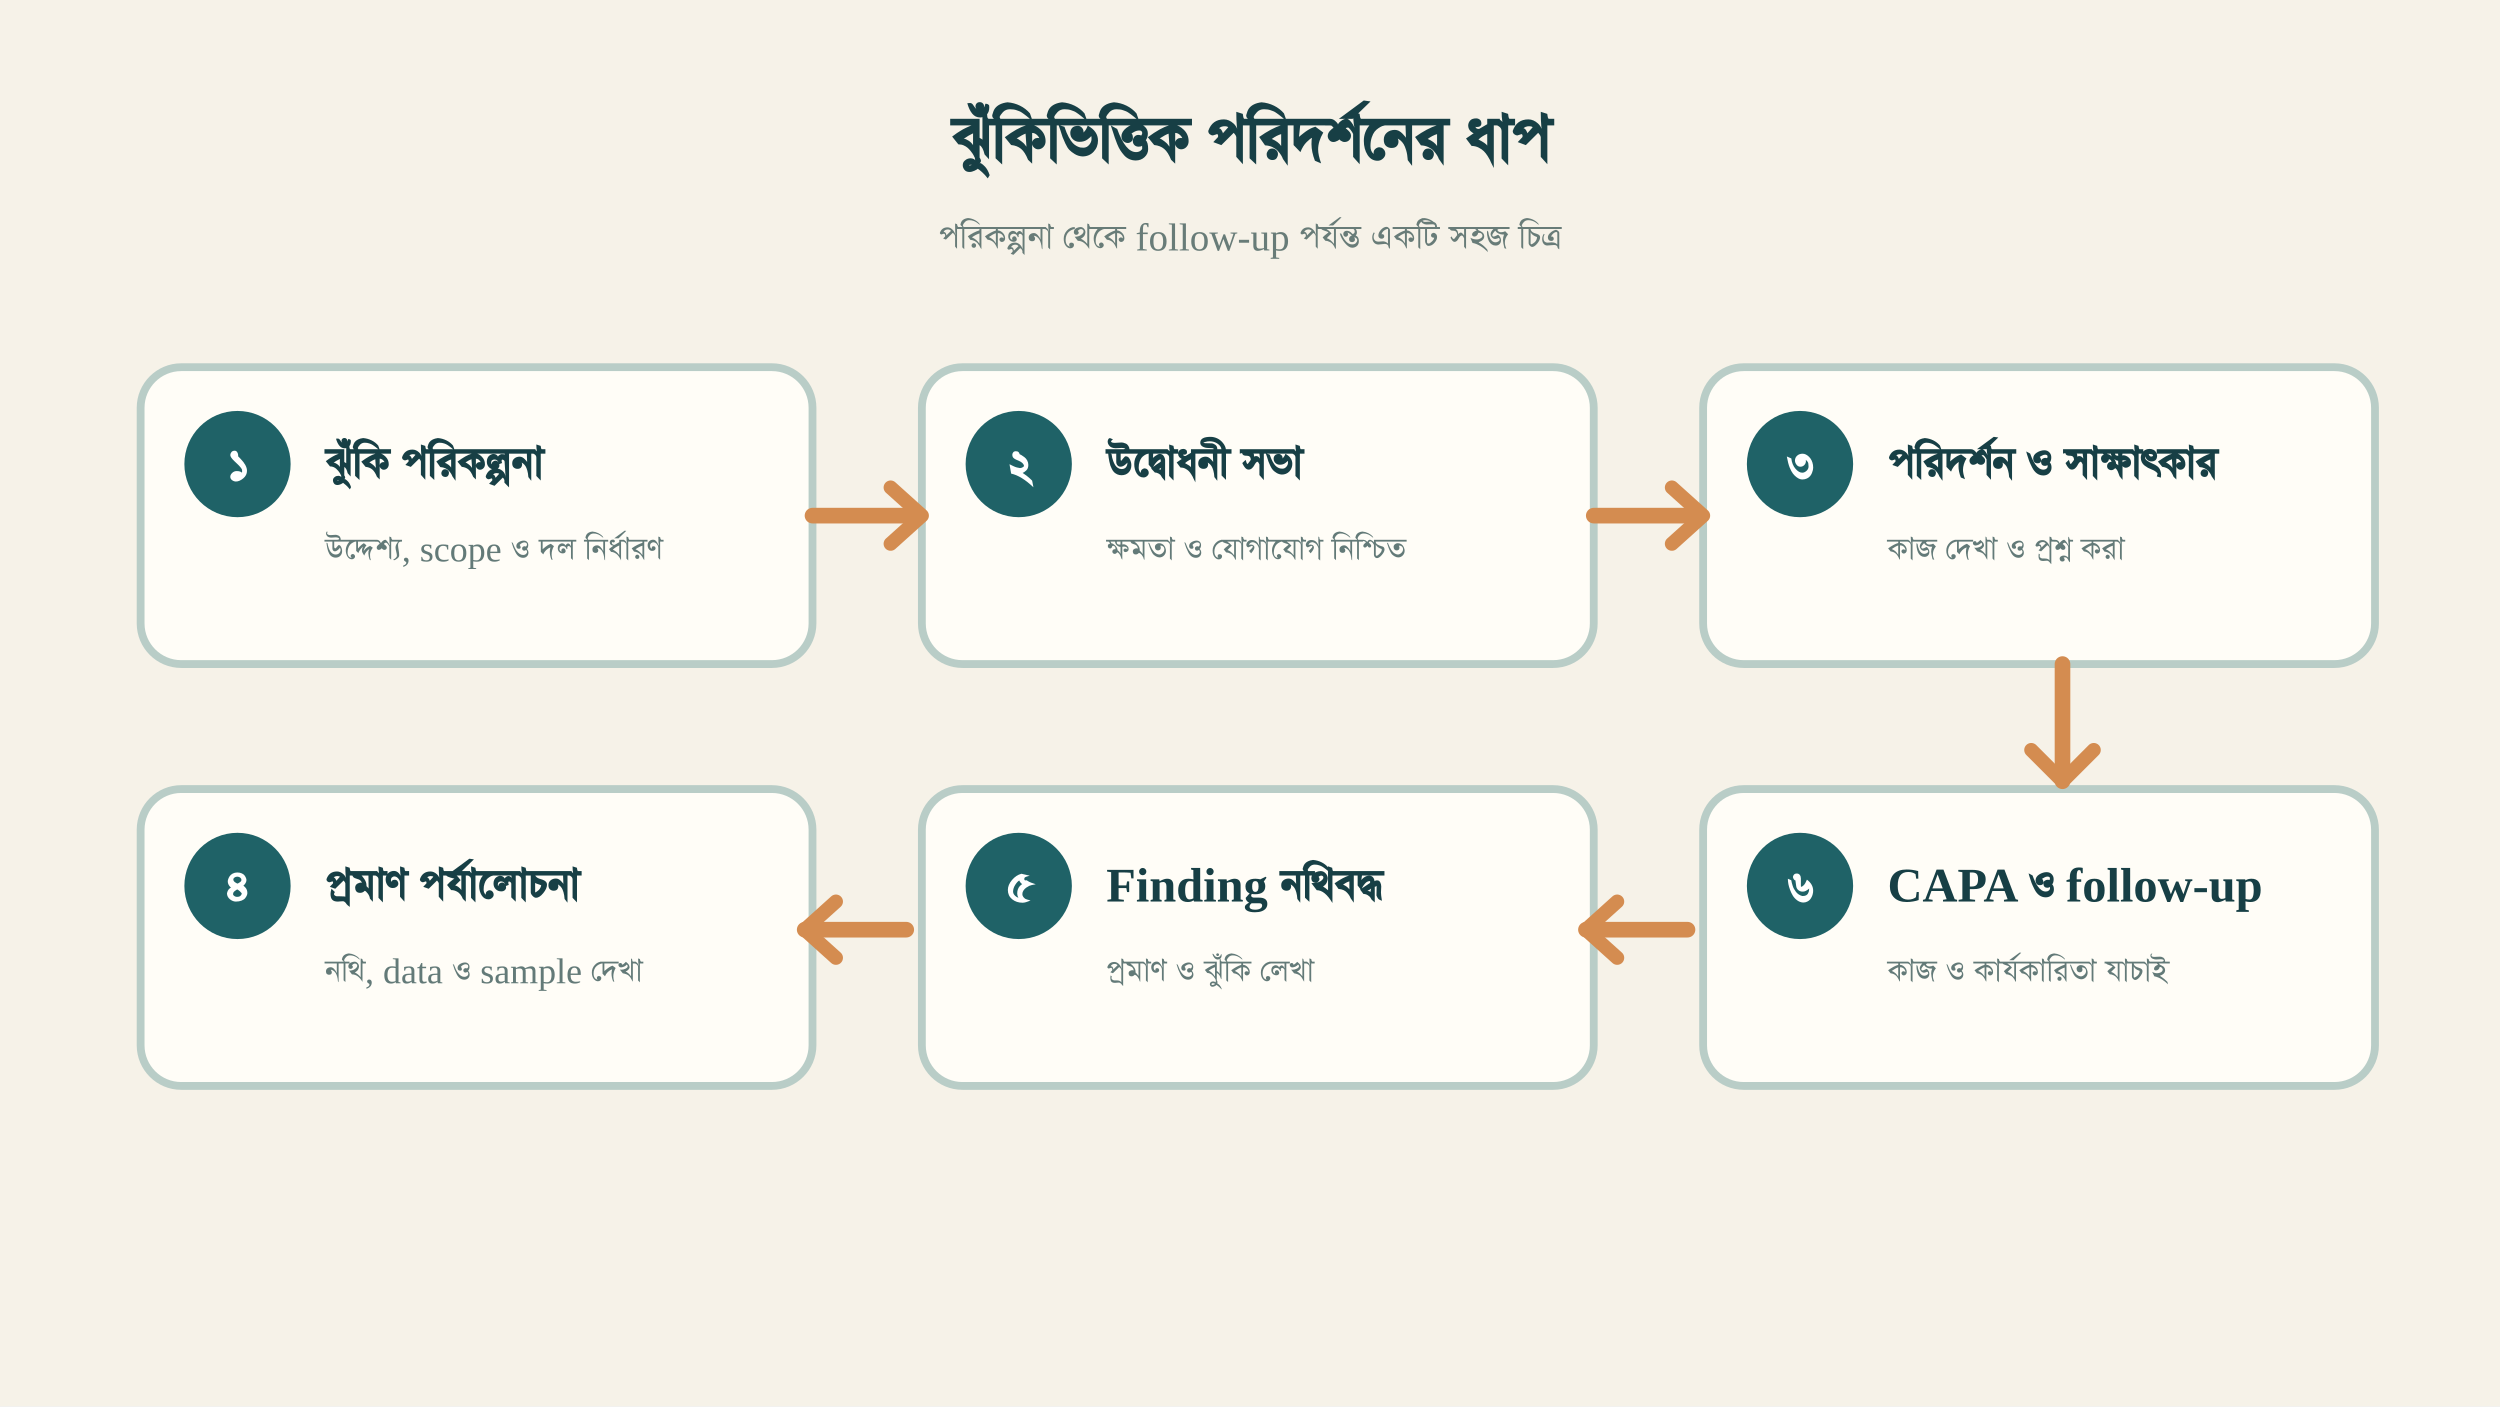
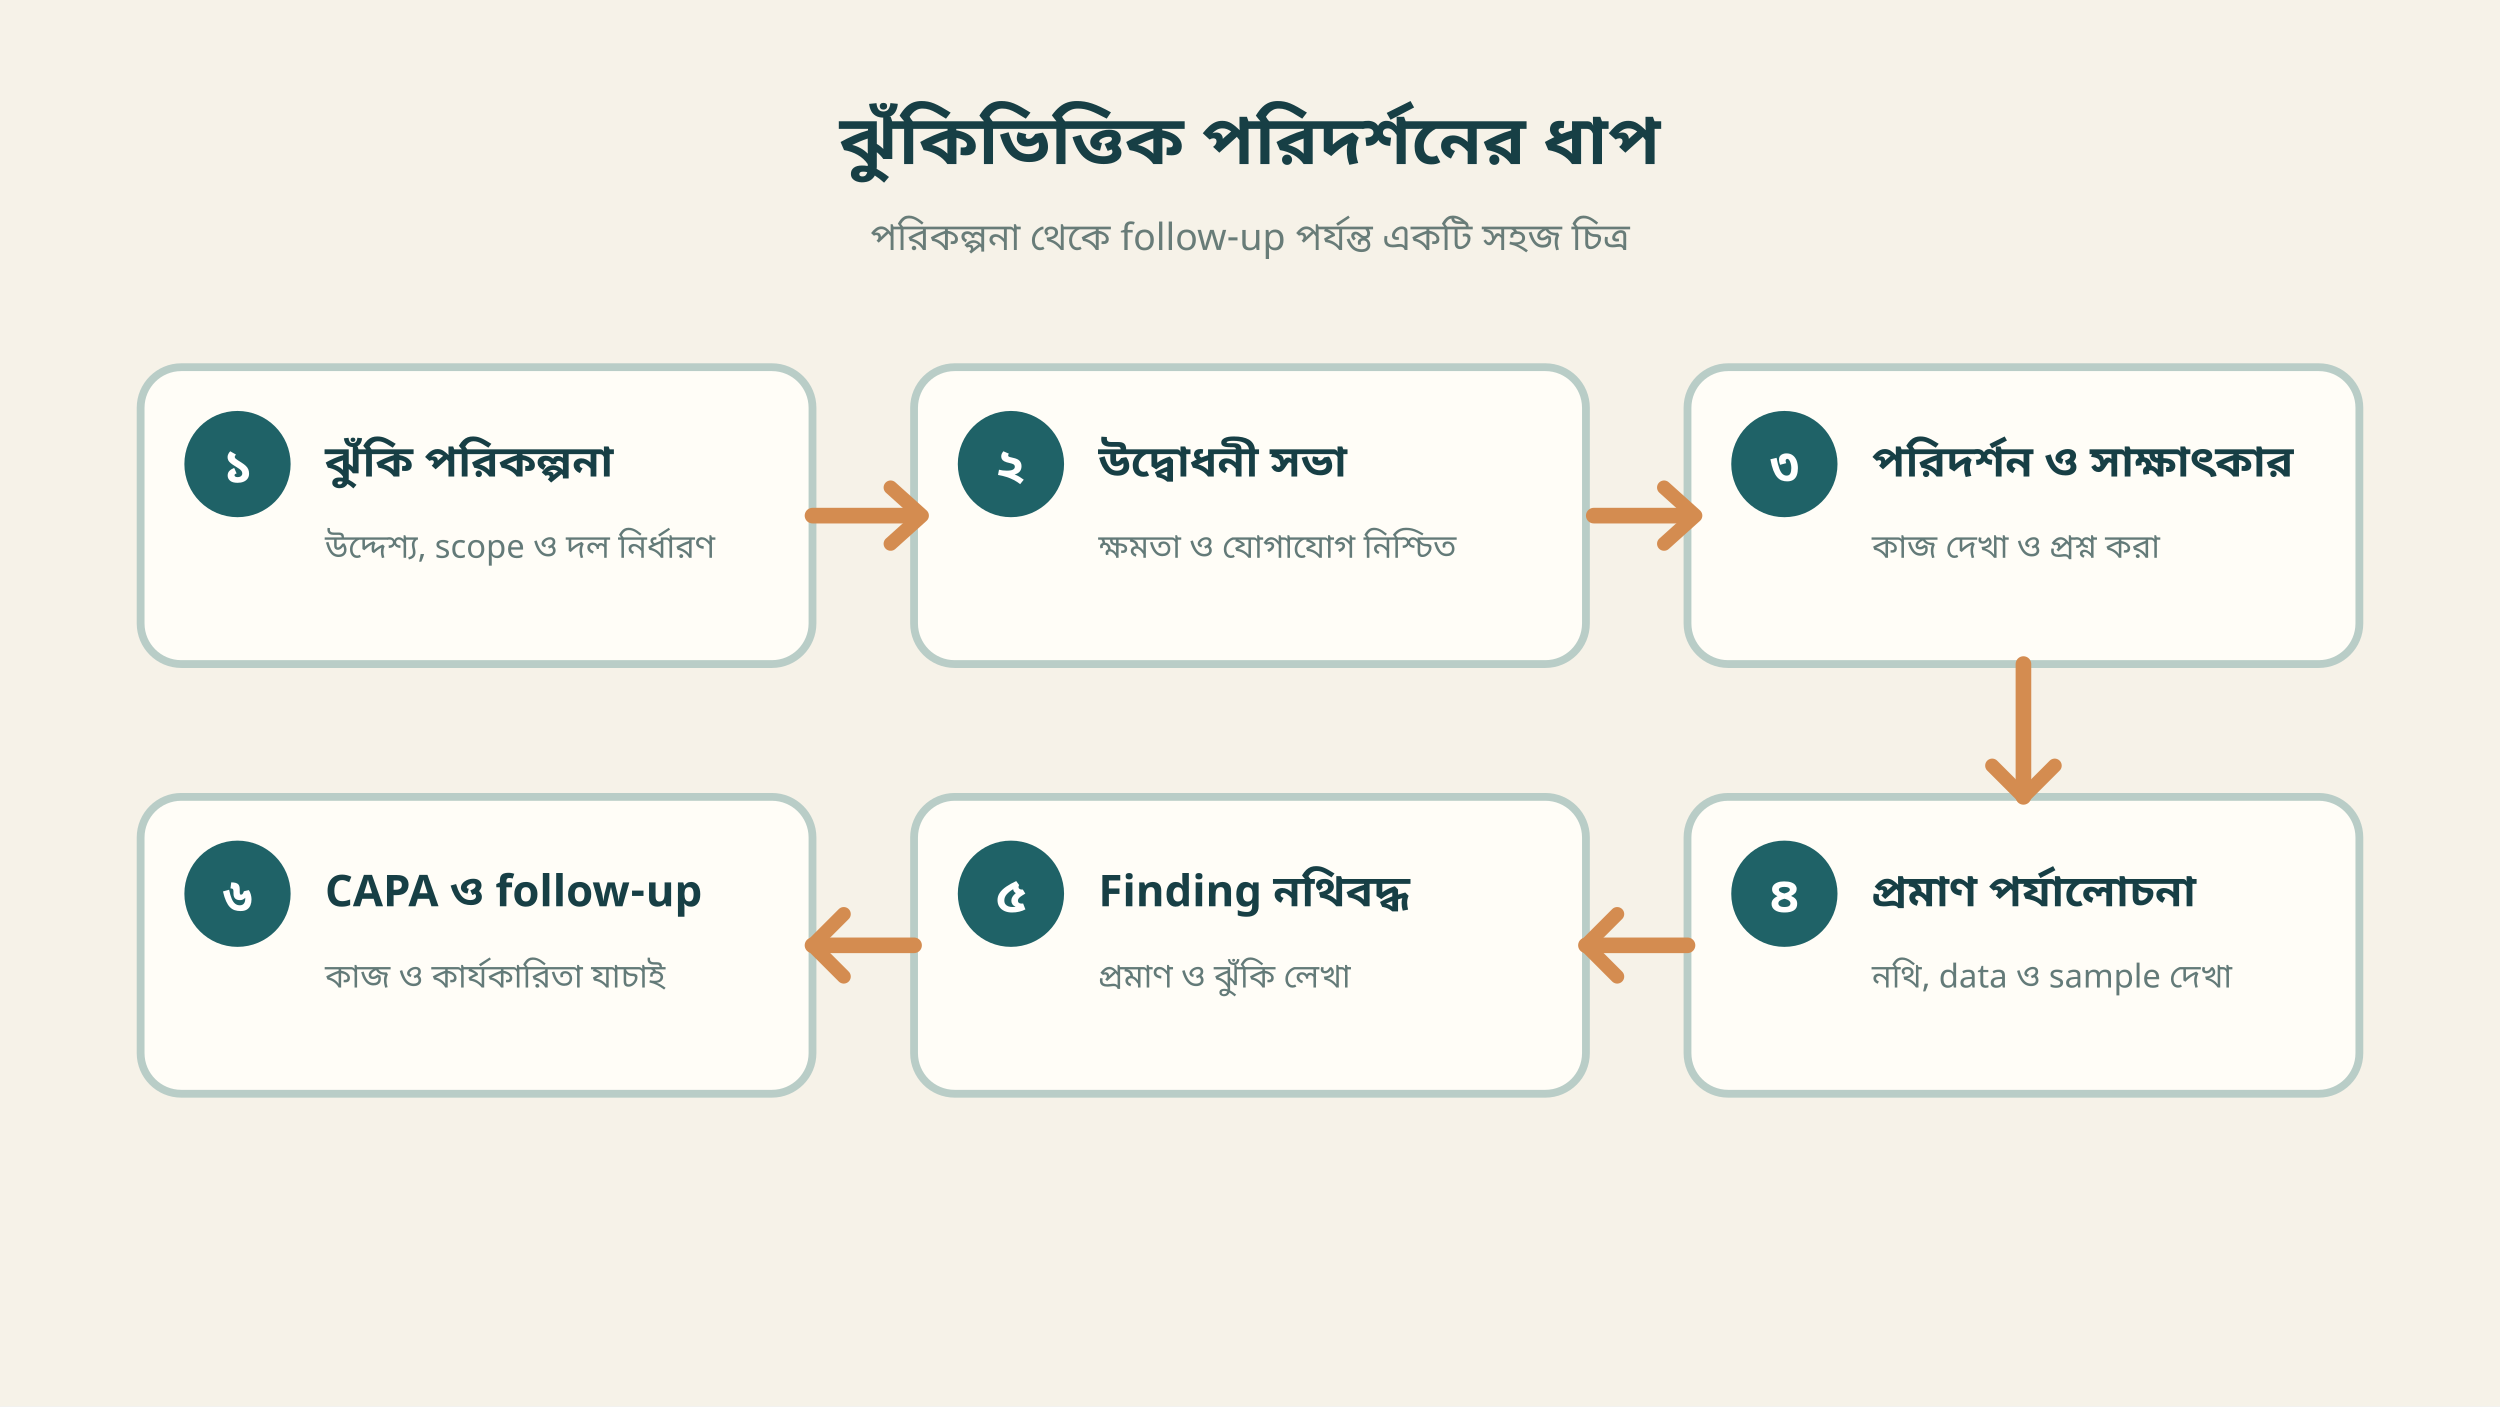
<svg xmlns="http://www.w3.org/2000/svg" width="1600" height="900" viewBox="0 0 1600 900" role="img" aria-labelledby="t d">
  <rect width="1600" height="900" fill="#f6f2e8" />
-   <text x="800" y="105" text-anchor="middle" font-size="46" font-weight="700" fill="#173f45">ঝুঁকিভিত্তিক পরিদর্শনের ধাপ</text>
-   <text x="800" y="160" text-anchor="middle" font-size="25" fill="#687c78">পরিকল্পনা থেকে follow-up পর্যন্ত একটি সহজ চিত্র</text>
+   <text x="800" y="105" text-anchor="middle" font-family="Hind Siliguri, Noto Sans Bengali, sans-serif" font-size="44" font-weight="700" fill="#173f45">ঝুঁকিভিত্তিক পরিদর্শনের ধাপ</text>
+   <text x="800" y="160" text-anchor="middle" font-family="Hind Siliguri, Noto Sans Bengali, sans-serif" font-size="24" fill="#687c78">পরিকল্পনা থেকে follow-up পর্যন্ত একটি সহজ চিত্র</text>
  <g>
    <rect x="90" y="235" width="430" height="190" rx="26" fill="#fffdf7" stroke="#b9cdc7" stroke-width="5" />
    <circle cx="152" cy="297" r="34" fill="#1f6267" />
-     <text x="152" y="309" text-anchor="middle" font-size="32" font-weight="700" fill="#fff">১</text>
-     <text x="208" y="307" font-size="31" font-weight="700" fill="#173f45">ঝুঁকি পরিকল্পনা</text>
-     <text x="208" y="359" font-size="23" fill="#637a78">উদ্দেশ্য, scope ও দল নির্ধারণ</text>
+     <text x="152" y="309" text-anchor="middle" font-family="Hind Siliguri, Noto Sans Bengali, sans-serif" font-size="32" font-weight="700" fill="#fff">১</text>
+     <text x="208" y="305" font-family="Hind Siliguri, Noto Sans Bengali, sans-serif" font-size="28" font-weight="700" fill="#173f45">ঝুঁকি পরিকল্পনা</text>
+     <text x="208" y="357" font-family="Hind Siliguri, Noto Sans Bengali, sans-serif" font-size="21" fill="#637a78">উদ্দেশ্য, scope ও দল নির্ধারণ</text>
  </g>
  <g>
-     <rect x="590" y="235" width="430" height="190" rx="26" fill="#fffdf7" stroke="#b9cdc7" stroke-width="5" />
-     <circle cx="652" cy="297" r="34" fill="#1f6267" />
-     <text x="652" y="309" text-anchor="middle" font-size="32" font-weight="700" fill="#fff">২</text>
-     <text x="708" y="307" font-size="31" font-weight="700" fill="#173f45">উদ্বোধনী সভা</text>
-     <text x="708" y="359" font-size="23" fill="#637a78">ক্ষমতা ও যোগাযোগ নিশ্চিত</text>
+     <rect x="585" y="235" width="430" height="190" rx="26" fill="#fffdf7" stroke="#b9cdc7" stroke-width="5" />
+     <circle cx="647" cy="297" r="34" fill="#1f6267" />
+     <text x="647" y="309" text-anchor="middle" font-family="Hind Siliguri, Noto Sans Bengali, sans-serif" font-size="32" font-weight="700" fill="#fff">২</text>
+     <text x="703" y="305" font-family="Hind Siliguri, Noto Sans Bengali, sans-serif" font-size="28" font-weight="700" fill="#173f45">উদ্বোধনী সভা</text>
+     <text x="703" y="357" font-family="Hind Siliguri, Noto Sans Bengali, sans-serif" font-size="21" fill="#637a78">ক্ষমতা ও যোগাযোগ নিশ্চিত</text>
  </g>
  <g>
-     <rect x="1090" y="235" width="430" height="190" rx="26" fill="#fffdf7" stroke="#b9cdc7" stroke-width="5" />
-     <circle cx="1152" cy="297" r="34" fill="#1f6267" />
-     <text x="1152" y="309" text-anchor="middle" font-size="32" font-weight="700" fill="#fff">৩</text>
-     <text x="1208" y="307" font-size="31" font-weight="700" fill="#173f45">পরিদর্শন ও সাক্ষাৎকার</text>
-     <text x="1208" y="359" font-size="23" fill="#637a78">কাজ দেখা ও প্রশ্ন করা</text>
+     <rect x="1080" y="235" width="430" height="190" rx="26" fill="#fffdf7" stroke="#b9cdc7" stroke-width="5" />
+     <circle cx="1142" cy="297" r="34" fill="#1f6267" />
+     <text x="1142" y="309" text-anchor="middle" font-family="Hind Siliguri, Noto Sans Bengali, sans-serif" font-size="32" font-weight="700" fill="#fff">৩</text>
+     <text x="1198" y="305" font-family="Hind Siliguri, Noto Sans Bengali, sans-serif" font-size="28" font-weight="700" fill="#173f45">পরিদর্শন ও সাক্ষাৎকার</text>
+     <text x="1198" y="357" font-family="Hind Siliguri, Noto Sans Bengali, sans-serif" font-size="21" fill="#637a78">কাজ দেখা ও প্রশ্ন করা</text>
  </g>
  <g>
-     <rect x="90" y="505" width="430" height="190" rx="26" fill="#fffdf7" stroke="#b9cdc7" stroke-width="5" />
-     <circle cx="152" cy="567" r="34" fill="#1f6267" />
-     <text x="152" y="579" text-anchor="middle" font-size="32" font-weight="700" fill="#fff">৪</text>
-     <text x="208" y="577" font-size="31" font-weight="700" fill="#173f45">প্রমাণ পর্যালোচনা</text>
-     <text x="208" y="629" font-size="23" fill="#637a78">নথি, data ও sample দেখা</text>
+     <rect x="1080" y="510" width="430" height="190" rx="26" fill="#fffdf7" stroke="#b9cdc7" stroke-width="5" />
+     <circle cx="1142" cy="572" r="34" fill="#1f6267" />
+     <text x="1142" y="584" text-anchor="middle" font-family="Hind Siliguri, Noto Sans Bengali, sans-serif" font-size="32" font-weight="700" fill="#fff">৪</text>
+     <text x="1198" y="580" font-family="Hind Siliguri, Noto Sans Bengali, sans-serif" font-size="28" font-weight="700" fill="#173f45">প্রমাণ পর্যালোচনা</text>
+     <text x="1198" y="632" font-family="Hind Siliguri, Noto Sans Bengali, sans-serif" font-size="21" fill="#637a78">নথি, data ও sample দেখা</text>
  </g>
  <g>
-     <rect x="590" y="505" width="430" height="190" rx="26" fill="#fffdf7" stroke="#b9cdc7" stroke-width="5" />
-     <circle cx="652" cy="567" r="34" fill="#1f6267" />
-     <text x="652" y="579" text-anchor="middle" font-size="32" font-weight="700" fill="#fff">৫</text>
-     <text x="708" y="577" font-size="31" font-weight="700" fill="#173f45">Finding নথিবদ্ধ</text>
-     <text x="708" y="629" font-size="23" fill="#637a78">প্রমাণ ও ঝুঁকি লেখা</text>
+     <rect x="585" y="510" width="430" height="190" rx="26" fill="#fffdf7" stroke="#b9cdc7" stroke-width="5" />
+     <circle cx="647" cy="572" r="34" fill="#1f6267" />
+     <text x="647" y="584" text-anchor="middle" font-family="Hind Siliguri, Noto Sans Bengali, sans-serif" font-size="32" font-weight="700" fill="#fff">৫</text>
+     <text x="703" y="580" font-family="Hind Siliguri, Noto Sans Bengali, sans-serif" font-size="28" font-weight="700" fill="#173f45">Finding নথিবদ্ধ</text>
+     <text x="703" y="632" font-family="Hind Siliguri, Noto Sans Bengali, sans-serif" font-size="21" fill="#637a78">প্রমাণ ও ঝুঁকি লেখা</text>
  </g>
  <g>
-     <rect x="1090" y="505" width="430" height="190" rx="26" fill="#fffdf7" stroke="#b9cdc7" stroke-width="5" />
-     <circle cx="1152" cy="567" r="34" fill="#1f6267" />
-     <text x="1152" y="579" text-anchor="middle" font-size="32" font-weight="700" fill="#fff">৬</text>
-     <text x="1208" y="577" font-size="31" font-weight="700" fill="#173f45">CAPA ও follow-up</text>
-     <text x="1208" y="629" font-size="23" fill="#637a78">কাজ ও কার্যকারিতা যাচাই</text>
+     <rect x="90" y="510" width="430" height="190" rx="26" fill="#fffdf7" stroke="#b9cdc7" stroke-width="5" />
+     <circle cx="152" cy="572" r="34" fill="#1f6267" />
+     <text x="152" y="584" text-anchor="middle" font-family="Hind Siliguri, Noto Sans Bengali, sans-serif" font-size="32" font-weight="700" fill="#fff">৬</text>
+     <text x="208" y="580" font-family="Hind Siliguri, Noto Sans Bengali, sans-serif" font-size="28" font-weight="700" fill="#173f45">CAPA ও follow-up</text>
+     <text x="208" y="632" font-family="Hind Siliguri, Noto Sans Bengali, sans-serif" font-size="21" fill="#637a78">কাজ ও কার্যকারিতা যাচাই</text>
  </g>
-   <path d="M520 330 H585 M1020 330 H1085 M1320 425 V500 M1080 595 H1015 M580 595 H515" fill="none" stroke="#d48c50" stroke-width="10" stroke-linecap="round" stroke-linejoin="round" />
-   <path d="M570 312 L590 330 L570 348 M1070 312 L1090 330 L1070 348 M1300 480 L1320 500 L1340 480 M1035 577 L1015 595 L1035 613 M535 577 L515 595 L535 613" fill="none" stroke="#d48c50" stroke-width="9" stroke-linecap="round" stroke-linejoin="round" />
+   <path d="M520 330 H585 M1020 330 H1080 M1295 425 V510 M1080 605 H1015 M585 605 H520" fill="none" stroke="#d48c50" stroke-width="10" stroke-linecap="round" />
+   <path d="M570 312 L590 330 L570 348 M1065 312 L1085 330 L1065 348 M1275 490 L1295 510 L1315 490 M1035 585 L1015 605 L1035 625 M540 585 L520 605 L540 625" fill="none" stroke="#d48c50" stroke-width="9" stroke-linecap="round" stroke-linejoin="round" />
</svg>
